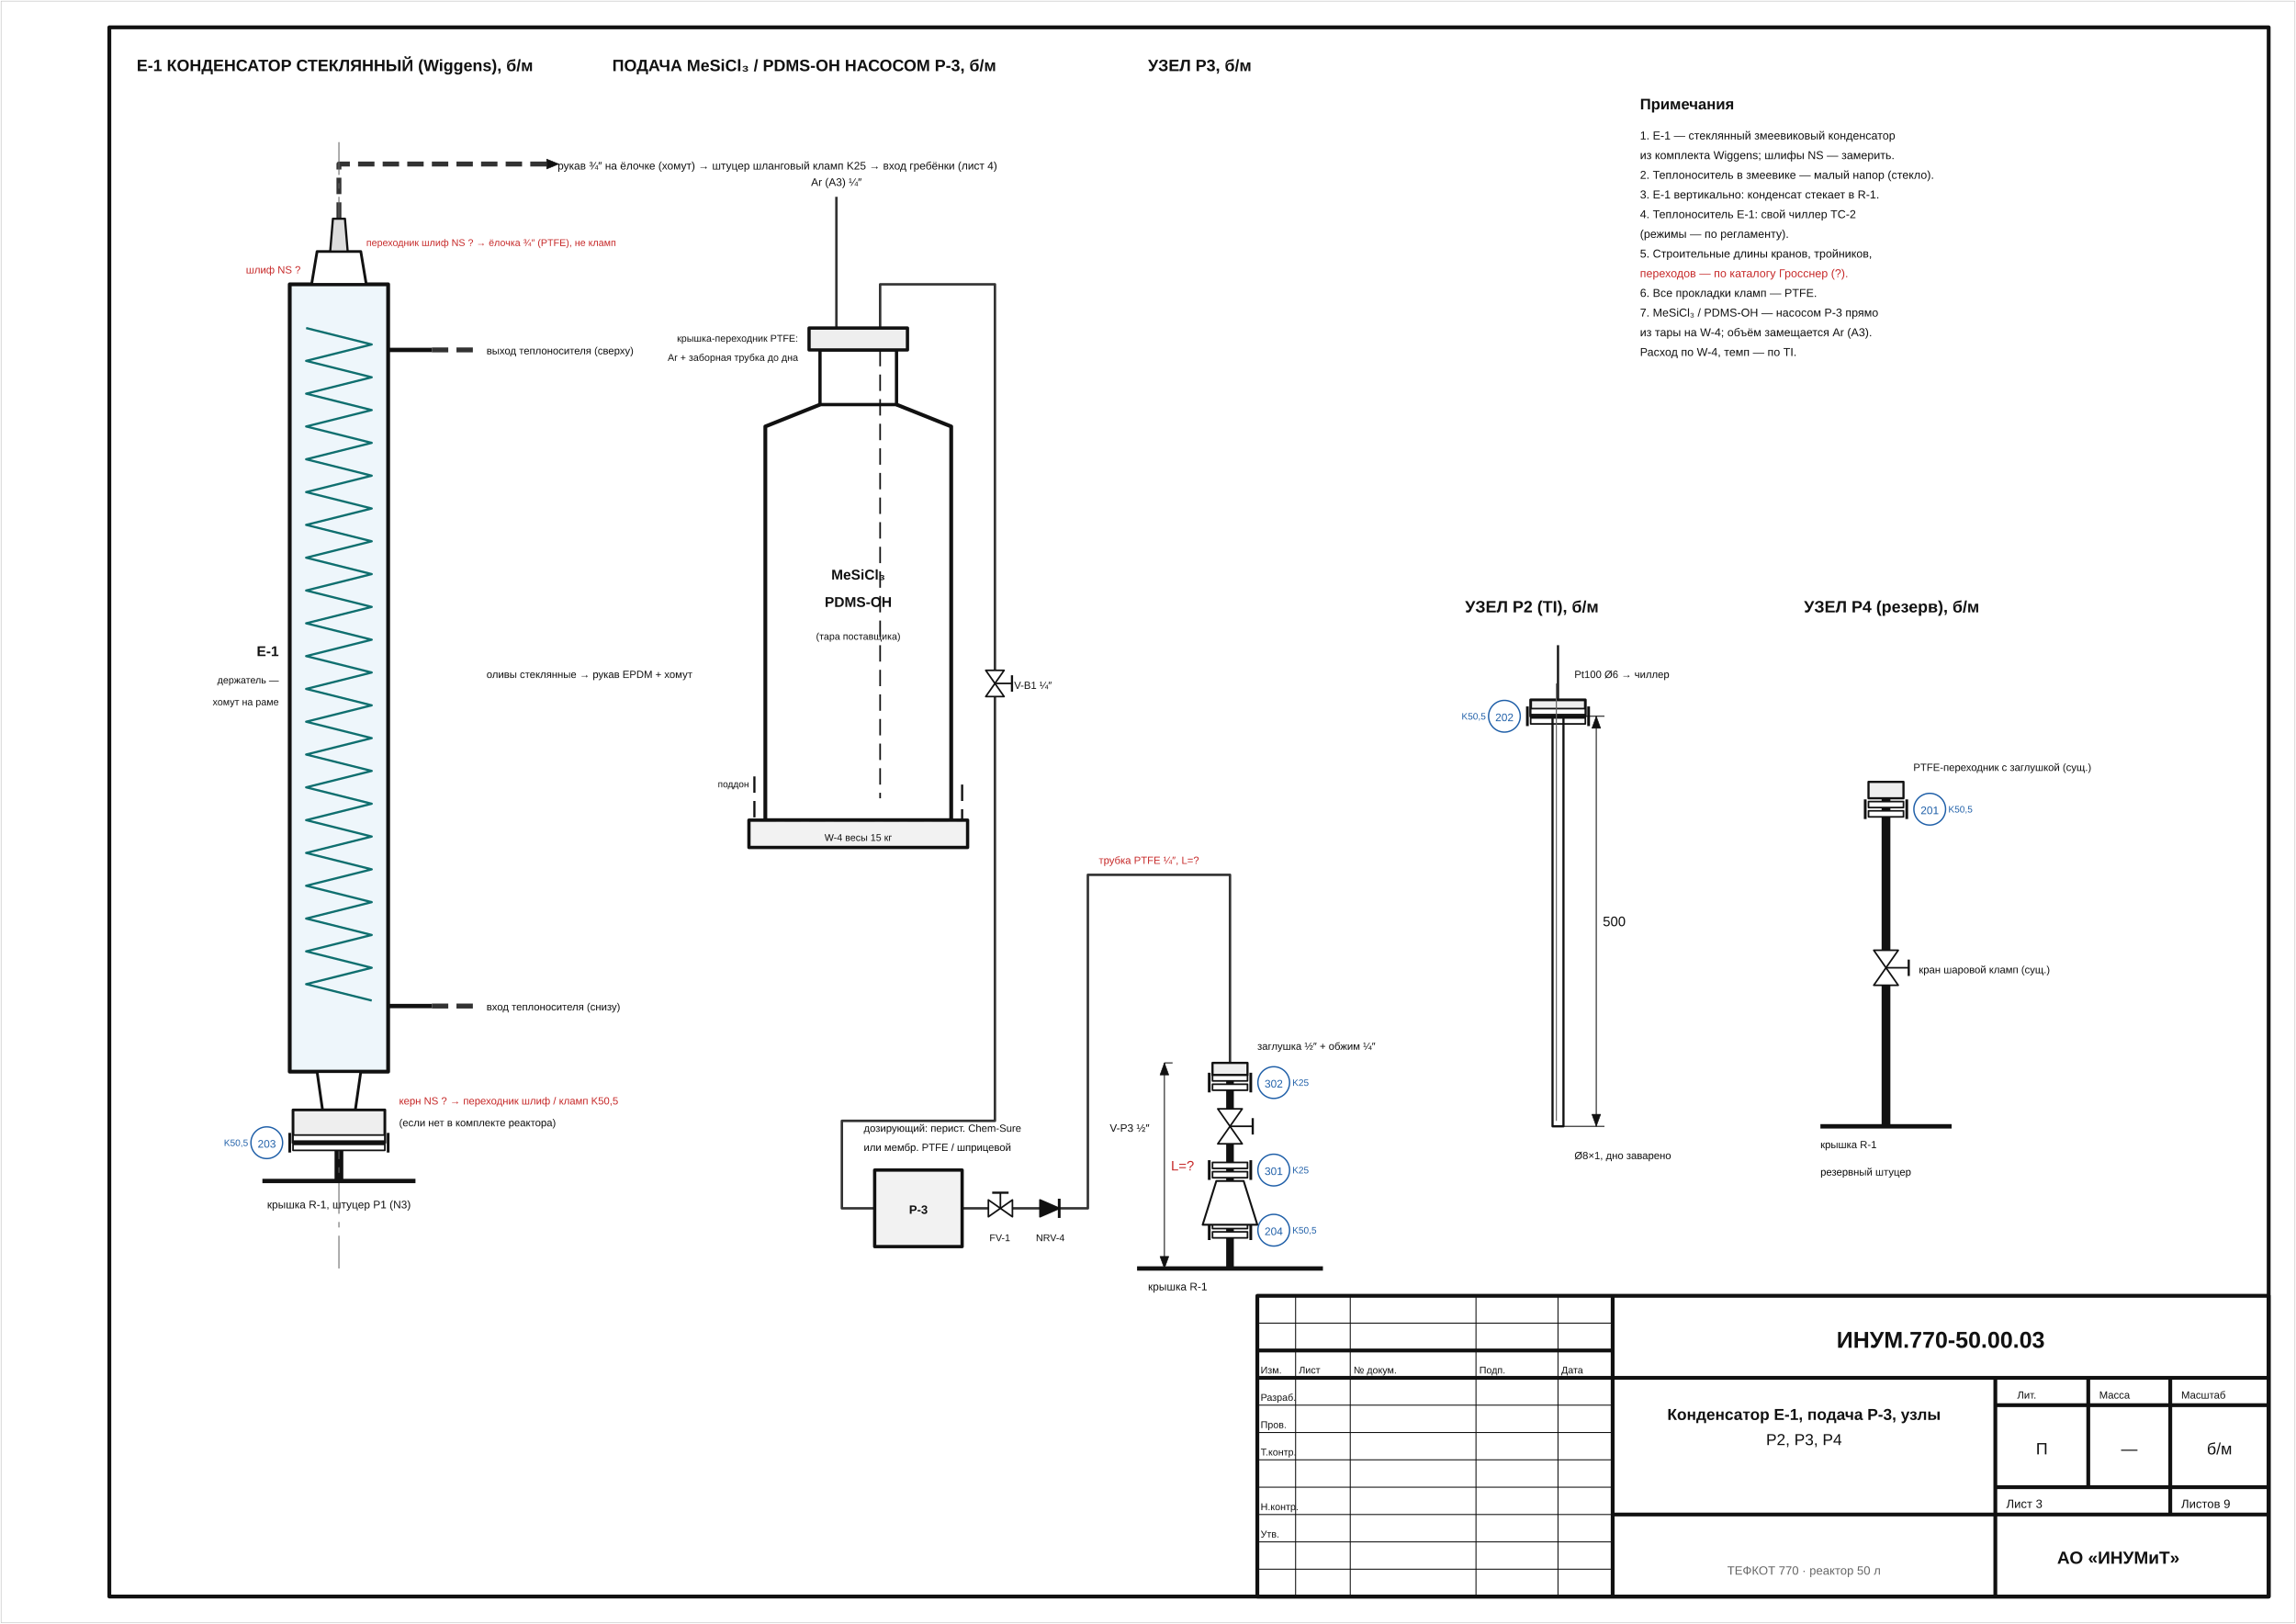
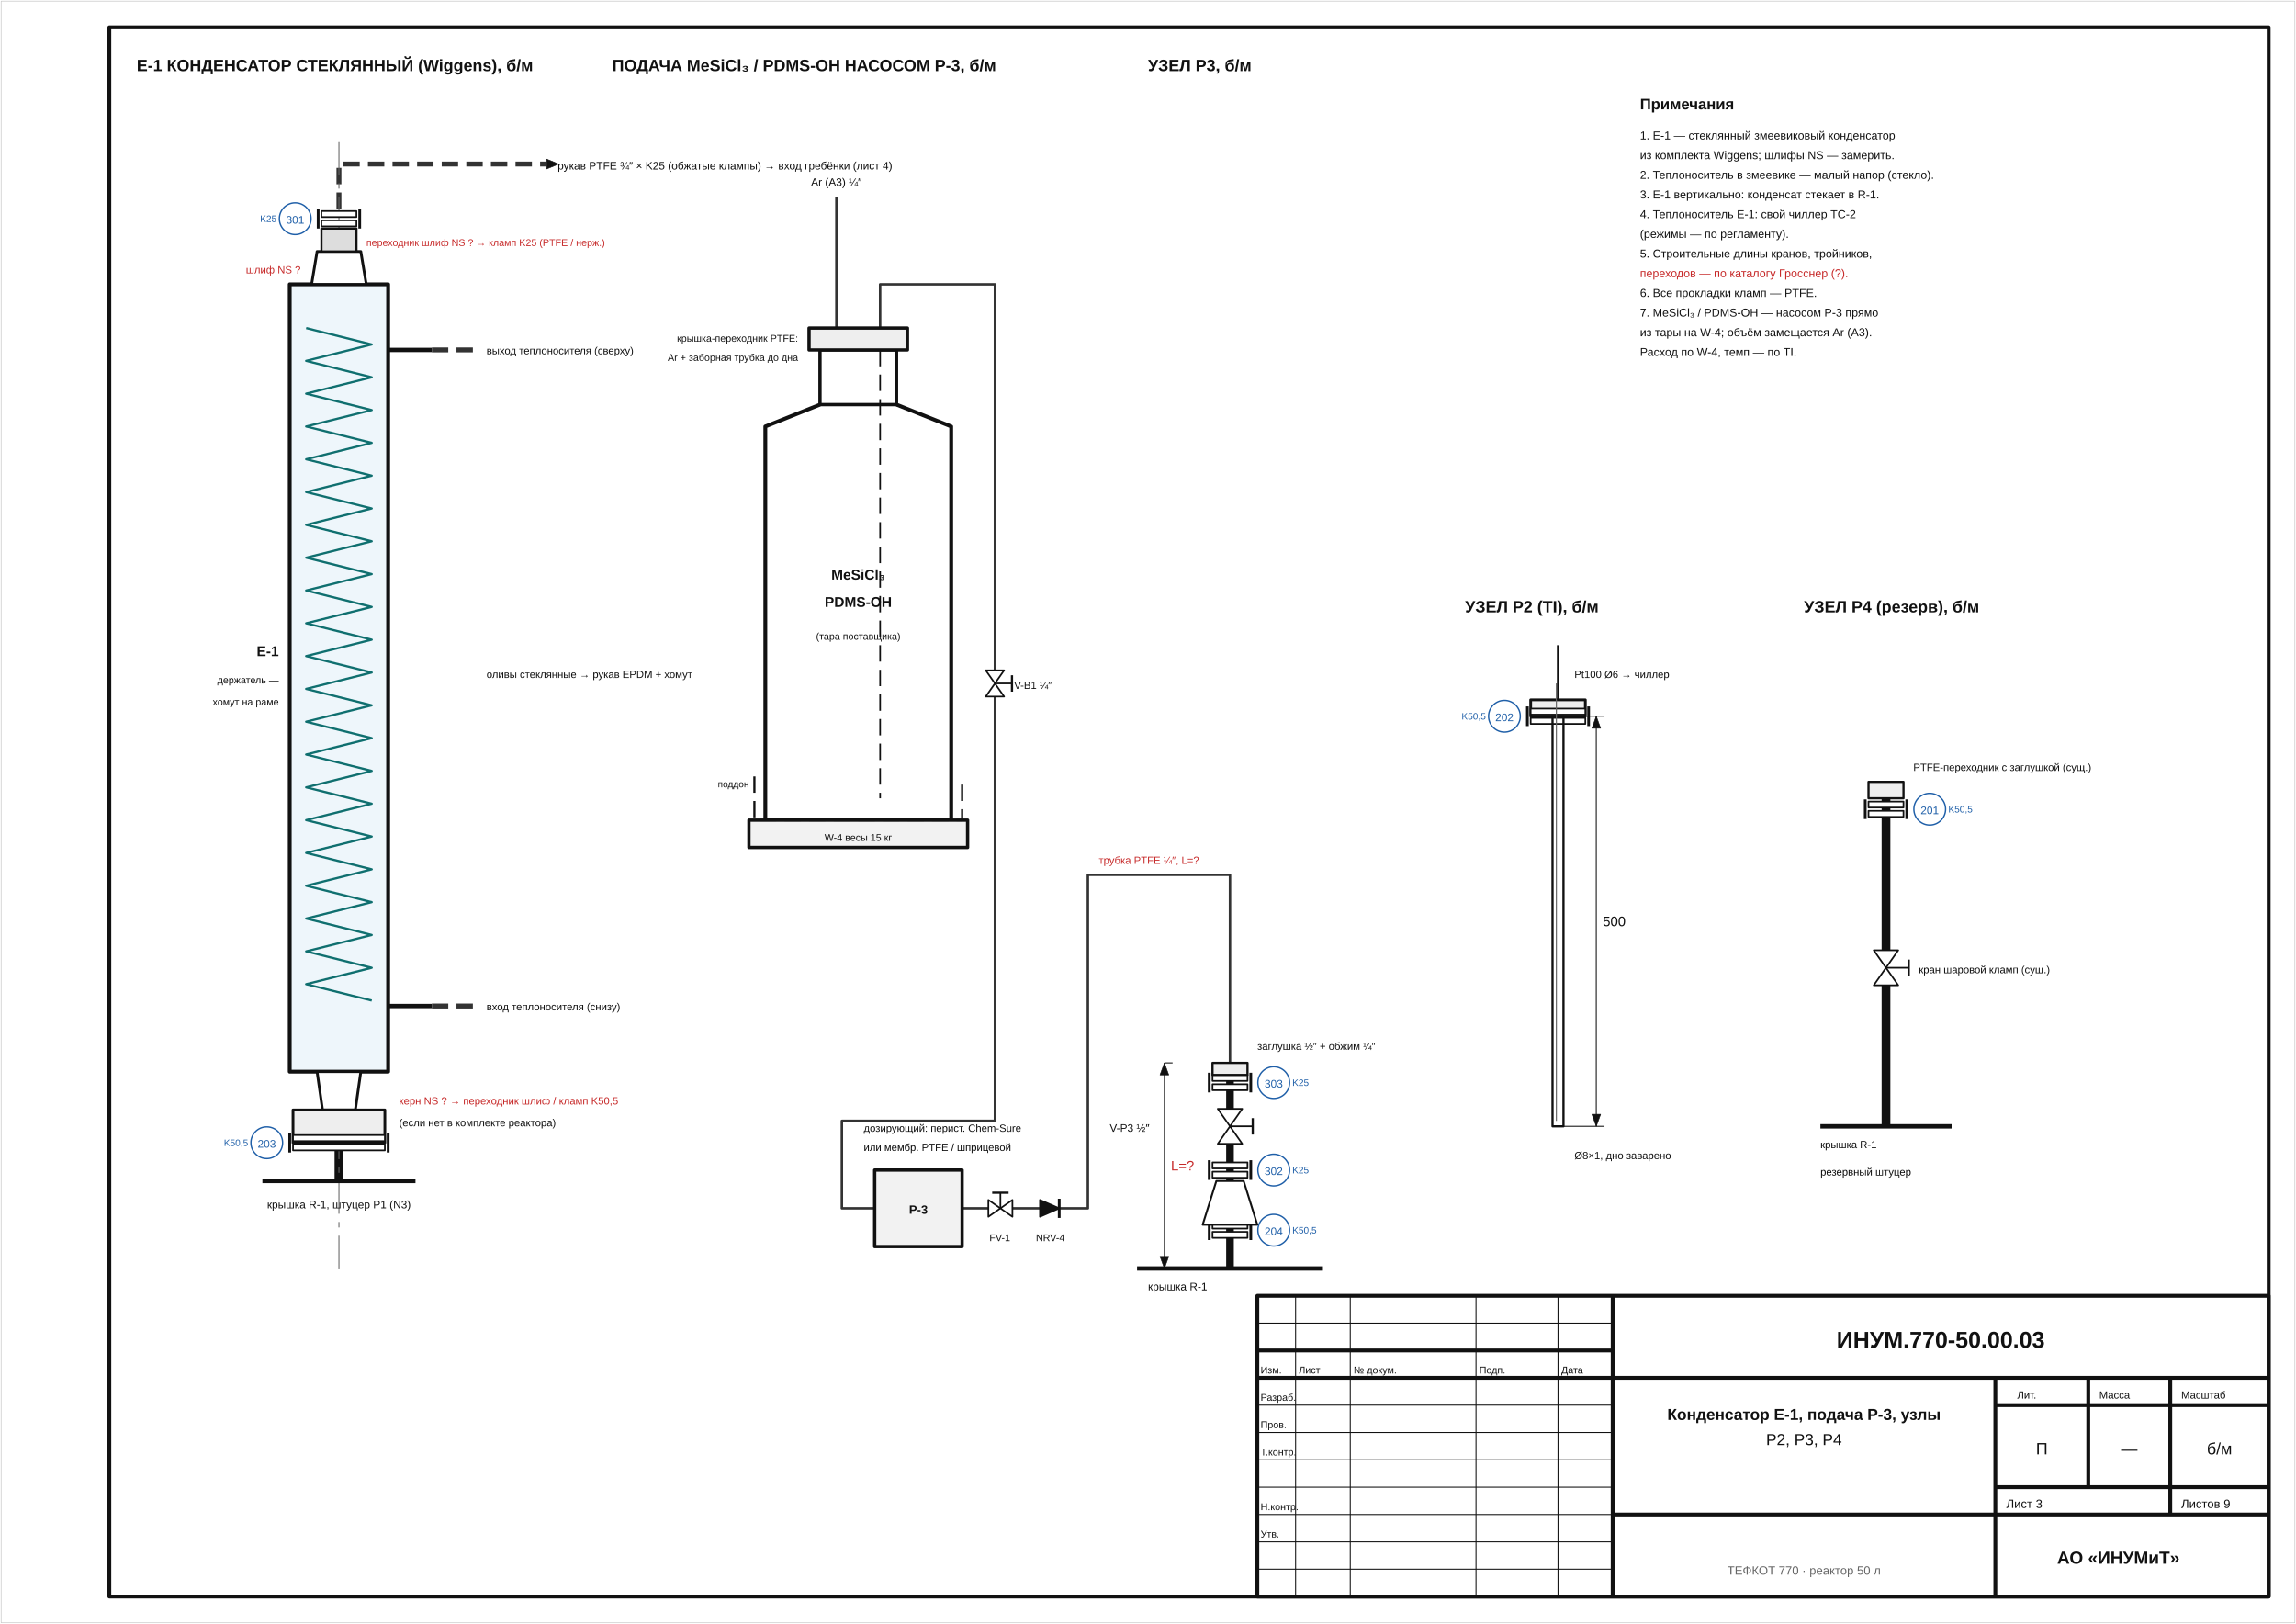
<svg xmlns="http://www.w3.org/2000/svg" viewBox="0 0 420.0 297.0" width="420.0mm" height="297.0mm" font-family="Arial, 'Liberation Sans', sans-serif">
  <rect width="100%" height="100%" fill="#fff" />
  <path d="M230.00,247.00 L295.00,247.00" fill="none" stroke="#111111" stroke-width="0.7" stroke-linejoin="round" />
  <path d="M230.00,252.00 L295.00,252.00" fill="none" stroke="#111111" stroke-width="0.7" stroke-linejoin="round" />
  <path d="M295.00,237.00 L295.00,292.00" fill="none" stroke="#111111" stroke-width="0.7" stroke-linejoin="round" />
  <path d="M295.00,252.00 L415.00,252.00" fill="none" stroke="#111111" stroke-width="0.7" stroke-linejoin="round" />
  <path d="M365.00,252.00 L365.00,292.00" fill="none" stroke="#111111" stroke-width="0.7" stroke-linejoin="round" />
  <path d="M295.00,277.00 L415.00,277.00" fill="none" stroke="#111111" stroke-width="0.7" stroke-linejoin="round" />
  <path d="M365.00,257.00 L415.00,257.00" fill="none" stroke="#111111" stroke-width="0.7" stroke-linejoin="round" />
  <path d="M365.00,272.00 L415.00,272.00" fill="none" stroke="#111111" stroke-width="0.7" stroke-linejoin="round" />
  <path d="M382.00,252.00 L382.00,272.00" fill="none" stroke="#111111" stroke-width="0.7" stroke-linejoin="round" />
  <path d="M397.00,252.00 L397.00,272.00" fill="none" stroke="#111111" stroke-width="0.7" stroke-linejoin="round" />
  <path d="M397.00,272.00 L397.00,277.00" fill="none" stroke="#111111" stroke-width="0.7" stroke-linejoin="round" />
  <path d="M71.00,184.00 L79.00,184.00" fill="none" stroke="#111111" stroke-width="0.8" stroke-linejoin="round" />
  <path d="M79.00,184.00 L87.00,184.00" fill="none" stroke="#333333" stroke-width="0.9" stroke-dasharray="3 1.5" stroke-linejoin="round" />
  <path d="M71.00,64.00 L79.00,64.00" fill="none" stroke="#111111" stroke-width="0.8" stroke-linejoin="round" />
  <path d="M79.00,64.00 L87.00,64.00" fill="none" stroke="#333333" stroke-width="0.9" stroke-dasharray="3 1.5" stroke-linejoin="round" />
-   <path d="M62.00,40.00 L62.00,30.00 L100.00,30.00" fill="none" stroke="#333333" stroke-width="0.9" stroke-dasharray="3 1.5" stroke-linejoin="round" />
+   <path d="M62.00,38.20 L62.00,30.00 L100.00,30.00" fill="none" stroke="#333333" stroke-width="0.9" stroke-dasharray="3 1.5" stroke-linejoin="round" />
  <path d="M62.00,209.00 L62.00,216.00" fill="none" stroke="#111111" stroke-width="1.6" stroke-linejoin="round" />
  <path d="M150.00,74.00 L140.00,78.00 L140.00,150.00 L174.00,150.00 L174.00,78.00 L164.00,74.00" fill="none" stroke="#111111" stroke-width="0.7" stroke-linejoin="round" />
  <path d="M153.00,60.00 L153.00,36.00" fill="none" stroke="#333333" stroke-width="0.45" stroke-linejoin="round" />
  <path d="M161.00,60.00 L161.00,52.00 L182.00,52.00 L182.00,122.60" fill="none" stroke="#333333" stroke-width="0.45" stroke-linejoin="round" />
  <path d="M182.00,127.40 L182.00,205.00 L154.00,205.00 L154.00,221.00 L160.00,221.00" fill="none" stroke="#333333" stroke-width="0.45" stroke-linejoin="round" />
  <path d="M176.00,221.00 L180.80,221.00" fill="none" stroke="#333333" stroke-width="0.45" stroke-linejoin="round" />
  <path d="M185.20,221.00 L190.24,221.00" fill="none" stroke="#333333" stroke-width="0.45" stroke-linejoin="round" />
  <path d="M193.76,221.00 L199.00,221.00 L199.00,160.00 L225.00,160.00 L225.00,194.40" fill="none" stroke="#333333" stroke-width="0.45" stroke-linejoin="round" />
  <path d="M225.00,232.00 L225.00,209.20" fill="none" stroke="#111111" stroke-width="1.4" stroke-linejoin="round" />
  <path d="M225.00,202.80 L225.00,196.00" fill="none" stroke="#111111" stroke-width="1.4" stroke-linejoin="round" />
  <path d="M345.00,206.00 L345.00,180.20" fill="none" stroke="#111111" stroke-width="1.6" stroke-linejoin="round" />
  <path d="M345.00,173.80 L345.00,146.00" fill="none" stroke="#111111" stroke-width="1.6" stroke-linejoin="round" />
  <path d="M0.20,0.20 L419.80,0.20 L419.80,296.80 L0.20,296.80 Z" fill="none" stroke="#bbbbbb" stroke-width="0.1" stroke-linejoin="round" />
  <path d="M20.00,5.00 L415.00,5.00 L415.00,292.00 L20.00,292.00 Z" fill="none" stroke="#111111" stroke-width="0.7" stroke-linejoin="round" />
  <path d="M230.00,237.00 L415.00,237.00 L415.00,292.00 L230.00,292.00 Z" fill="none" stroke="#111111" stroke-width="0.7" stroke-linejoin="round" />
  <path d="M230.00,242.00 L295.00,242.00" fill="none" stroke="#111111" stroke-width="0.18" stroke-linejoin="round" />
  <path d="M230.00,257.00 L295.00,257.00" fill="none" stroke="#111111" stroke-width="0.18" stroke-linejoin="round" />
  <path d="M230.00,262.00 L295.00,262.00" fill="none" stroke="#111111" stroke-width="0.18" stroke-linejoin="round" />
  <path d="M230.00,267.00 L295.00,267.00" fill="none" stroke="#111111" stroke-width="0.18" stroke-linejoin="round" />
  <path d="M230.00,272.00 L295.00,272.00" fill="none" stroke="#111111" stroke-width="0.18" stroke-linejoin="round" />
  <path d="M230.00,277.00 L295.00,277.00" fill="none" stroke="#111111" stroke-width="0.18" stroke-linejoin="round" />
  <path d="M230.00,282.00 L295.00,282.00" fill="none" stroke="#111111" stroke-width="0.18" stroke-linejoin="round" />
  <path d="M230.00,287.00 L295.00,287.00" fill="none" stroke="#111111" stroke-width="0.18" stroke-linejoin="round" />
  <path d="M237.00,237.00 L237.00,292.00" fill="none" stroke="#111111" stroke-width="0.18" stroke-linejoin="round" />
  <path d="M247.00,237.00 L247.00,292.00" fill="none" stroke="#111111" stroke-width="0.18" stroke-linejoin="round" />
  <path d="M270.00,237.00 L270.00,292.00" fill="none" stroke="#111111" stroke-width="0.18" stroke-linejoin="round" />
  <path d="M285.00,237.00 L285.00,292.00" fill="none" stroke="#111111" stroke-width="0.18" stroke-linejoin="round" />
  <text x="230.60" y="251.20" font-size="1.8" text-anchor="start" fill="#111111">Изм.</text>
  <text x="237.60" y="251.20" font-size="1.8" text-anchor="start" fill="#111111">Лист</text>
  <text x="247.60" y="251.20" font-size="1.8" text-anchor="start" fill="#111111">№ докум.</text>
  <text x="270.60" y="251.20" font-size="1.8" text-anchor="start" fill="#111111">Подп.</text>
  <text x="285.60" y="251.20" font-size="1.8" text-anchor="start" fill="#111111">Дата</text>
  <text x="230.60" y="256.20" font-size="1.8" text-anchor="start" fill="#111111">Разраб.</text>
  <text x="230.60" y="261.20" font-size="1.8" text-anchor="start" fill="#111111">Пров.</text>
  <text x="230.60" y="266.20" font-size="1.8" text-anchor="start" fill="#111111">Т.контр.</text>
  <text x="230.60" y="276.20" font-size="1.8" text-anchor="start" fill="#111111">Н.контр.</text>
  <text x="230.60" y="281.20" font-size="1.8" text-anchor="start" fill="#111111">Утв.</text>
  <text x="355.00" y="246.50" font-size="4.2" text-anchor="middle" fill="#111111" font-weight="bold">ИНУМ.770-50.00.03</text>
  <text x="330.00" y="259.70" font-size="2.9" text-anchor="middle" fill="#111111" font-weight="bold">Конденсатор E-1, подача P-3, узлы</text>
  <text x="330.00" y="264.30" font-size="2.9" text-anchor="middle" fill="#111111">P2, P3, P4</text>
  <text x="369.00" y="255.80" font-size="1.9" text-anchor="start" fill="#111111">Лит.</text>
  <text x="384.00" y="255.80" font-size="1.9" text-anchor="start" fill="#111111">Масса</text>
  <text x="399.00" y="255.80" font-size="1.9" text-anchor="start" fill="#111111">Масштаб</text>
  <text x="373.50" y="266.00" font-size="3" text-anchor="middle" fill="#111111">П</text>
  <text x="389.50" y="266.00" font-size="3" text-anchor="middle" fill="#111111">—</text>
  <text x="406.00" y="266.00" font-size="3" text-anchor="middle" fill="#111111">б/м</text>
  <text x="367.00" y="275.80" font-size="2.2" text-anchor="start" fill="#111111">Лист 3</text>
  <text x="399.00" y="275.80" font-size="2.2" text-anchor="start" fill="#111111">Листов 9</text>
  <text x="387.50" y="286.00" font-size="3.2" text-anchor="middle" fill="#111111" font-weight="bold">АО «ИНУМиТ»</text>
  <text x="330.00" y="288.00" font-size="2.2" text-anchor="middle" fill="#666666">ТЕФКОТ 770 · реактор 50 л</text>
  <text x="25.00" y="13.00" font-size="3.0" text-anchor="start" fill="#111111" font-weight="bold">E-1 КОНДЕНСАТОР СТЕКЛЯННЫЙ (Wiggens), б/м</text>
  <path d="M62.00,26.00 L62.00,232.00" fill="none" stroke="#666666" stroke-width="0.18" stroke-dasharray="6 1.5 1 1.5" stroke-linejoin="round" />
  <path d="M53.00,52.00 L71.00,52.00 L71.00,196.00 L53.00,196.00 Z" fill="#eef6fb" stroke="#111111" stroke-width="0.7" stroke-linejoin="round" />
  <path d="M56.00,60.00 L68.00,63.00 L56.00,66.00 L68.00,69.00 L56.00,72.00 L68.00,75.00 L56.00,78.00 L68.00,81.00 L56.00,84.00 L68.00,87.00 L56.00,90.00 L68.00,93.00 L56.00,96.00 L68.00,99.00 L56.00,102.00 L68.00,105.00 L56.00,108.00 L68.00,111.00 L56.00,114.00 L68.00,117.00 L56.00,120.00 L68.00,123.00 L56.00,126.00 L68.00,129.00 L56.00,132.00 L68.00,135.00 L56.00,138.00 L68.00,141.00 L56.00,144.00 L68.00,147.00 L56.00,150.00 L68.00,153.00 L56.00,156.00 L68.00,159.00 L56.00,162.00 L68.00,165.00 L56.00,168.00 L68.00,171.00 L56.00,174.00 L68.00,177.00 L56.00,180.00 L68.00,183.00" fill="none" stroke="#0f6f6f" stroke-width="0.4" stroke-linejoin="round" />
  <text x="89.00" y="184.80" font-size="1.9" text-anchor="start" fill="#111111">вход теплоносителя (снизу)</text>
  <text x="89.00" y="64.80" font-size="1.9" text-anchor="start" fill="#111111">выход теплоносителя (сверху)</text>
  <text x="89.00" y="124.00" font-size="1.9" text-anchor="start" fill="#111111">оливы стеклянные → рукав EPDM + хомут</text>
  <path d="M57.00,52.00 L67.00,52.00 L66.00,46.00 L58.00,46.00 Z" fill="#ffffff" stroke="#111111" stroke-width="0.5" stroke-linejoin="round" />
  <text x="55.00" y="50.00" font-size="1.9" text-anchor="end" fill="#c62828">шлиф NS ?</text>
-   <path d="M60.40,46.00 L63.60,46.00 L63.10,40.00 L60.90,40.00 Z" fill="#dddddd" stroke="#111111" stroke-width="0.4" stroke-linejoin="round" />
+   <path d="M58.80,46.00 L65.20,46.00 L65.20,41.80 L58.80,41.80 Z" fill="#dddddd" stroke="#111111" stroke-width="0.4" stroke-linejoin="round" />
+   <path d="M58.80,38.60 L65.20,38.60 L65.20,39.70 L58.80,39.70 Z" fill="#ffffff" stroke="#111111" stroke-width="0.3" stroke-linejoin="round" />
+   <path d="M58.80,40.30 L65.20,40.30 L65.20,41.40 L58.80,41.40 Z" fill="#ffffff" stroke="#111111" stroke-width="0.3" stroke-linejoin="round" />
+   <path d="M58.20,38.20 L58.20,41.80" fill="none" stroke="#111111" stroke-width="0.5" stroke-linejoin="round" />
+   <path d="M65.80,38.20 L65.80,41.80" fill="none" stroke="#111111" stroke-width="0.5" stroke-linejoin="round" />
+   <circle cx="54.00" cy="40.00" r="2.90" fill="#ffffff" stroke="#1f5fa8" stroke-width="0.25" />
+   <text x="54.00" y="40.90" font-size="2.0" text-anchor="middle" fill="#1f5fa8">301</text>
  <path d="M102.20,30.00 L100.00,30.90 L100.00,29.10 Z" fill="#111111" stroke="#111111" stroke-width="0.1" stroke-linejoin="round" />
-   <text x="102.00" y="31.00" font-size="2.0" text-anchor="start" fill="#111111">рукав ¾″ на ёлочке (хомут) → штуцер шланговый кламп K25 → вход гребёнки (лист 4)</text>
-   <text x="67.00" y="45.00" font-size="1.8" text-anchor="start" fill="#c62828">переходник шлиф NS ? → ёлочка ¾″ (PTFE), не кламп</text>
+   <text x="102.00" y="31.00" font-size="2.0" text-anchor="start" fill="#111111">рукав PTFE ¾″ × K25 (обжатые клампы) → вход гребёнки (лист 4)</text>
+   <text x="67.00" y="45.00" font-size="1.8" text-anchor="start" fill="#c62828">переходник шлиф NS ? → кламп K25 (PTFE / нерж.)</text>
  <path d="M58.00,196.00 L66.00,196.00 L65.00,203.00 L59.00,203.00 Z" fill="#ffffff" stroke="#111111" stroke-width="0.5" stroke-linejoin="round" />
  <path d="M53.60,203.00 L70.40,203.00 L70.40,209.00 L53.60,209.00 Z" fill="#eeeeee" stroke="#111111" stroke-width="0.5" stroke-linejoin="round" />
  <text x="73.00" y="202.00" font-size="1.9" text-anchor="start" fill="#c62828">керн NS ? → переходник шлиф / кламп K50,5</text>
  <text x="73.00" y="206.00" font-size="1.9" text-anchor="start" fill="#111111">(если нет в комплекте реактора)</text>
  <path d="M53.60,207.60 L70.40,207.60 L70.40,208.70 L53.60,208.70 Z" fill="#ffffff" stroke="#111111" stroke-width="0.3" stroke-linejoin="round" />
  <path d="M53.60,209.30 L70.40,209.30 L70.40,210.40 L53.60,210.40 Z" fill="#ffffff" stroke="#111111" stroke-width="0.3" stroke-linejoin="round" />
  <path d="M53.00,207.20 L53.00,210.80" fill="none" stroke="#111111" stroke-width="0.5" stroke-linejoin="round" />
  <path d="M71.00,207.20 L71.00,210.80" fill="none" stroke="#111111" stroke-width="0.5" stroke-linejoin="round" />
  <circle cx="48.80" cy="209.00" r="2.90" fill="#ffffff" stroke="#1f5fa8" stroke-width="0.25" />
  <text x="48.80" y="209.90" font-size="2.0" text-anchor="middle" fill="#1f5fa8">203</text>
  <path d="M48.00,216.00 L76.00,216.00" fill="none" stroke="#111111" stroke-width="0.8" stroke-linejoin="round" />
  <text x="62.00" y="221.00" font-size="2.0" text-anchor="middle" fill="#111111">крышка R-1, штуцер P1 (N3)</text>
  <text x="51.00" y="120.00" font-size="2.6" text-anchor="end" fill="#111111" font-weight="bold">E-1</text>
  <text x="51.00" y="125.00" font-size="1.8" text-anchor="end" fill="#111111">держатель —</text>
  <text x="51.00" y="129.00" font-size="1.8" text-anchor="end" fill="#111111">хомут на раме</text>
  <text x="112.00" y="13.00" font-size="3.0" text-anchor="start" fill="#111111" font-weight="bold">ПОДАЧА MeSiCl₃ / PDMS-OH НАСОСОМ P-3, б/м</text>
  <path d="M150.00,64.00 L164.00,64.00 L164.00,74.00 L150.00,74.00 Z" fill="none" stroke="#111111" stroke-width="0.6" stroke-linejoin="round" />
  <path d="M148.00,60.00 L166.00,60.00 L166.00,64.00 L148.00,64.00 Z" fill="#eeeeee" stroke="#111111" stroke-width="0.6" stroke-linejoin="round" />
  <text x="157.00" y="106.00" font-size="2.6" text-anchor="middle" fill="#111111" font-weight="bold">MeSiCl₃</text>
  <text x="157.00" y="111.00" font-size="2.6" text-anchor="middle" fill="#111111" font-weight="bold">PDMS-OH</text>
  <text x="157.00" y="117.00" font-size="1.8" text-anchor="middle" fill="#111111">(тара поставщика)</text>
  <path d="M161.00,64.00 L161.00,146.00" fill="none" stroke="#111111" stroke-width="0.3" stroke-dasharray="3 1.5" stroke-linejoin="round" />
  <path d="M137.00,150.00 L177.00,150.00 L177.00,155.00 L137.00,155.00 Z" fill="#f2f2f2" stroke="#111111" stroke-width="0.6" stroke-linejoin="round" />
  <text x="157.00" y="153.80" font-size="1.8" text-anchor="middle" fill="#111111">W-4 весы 15 кг</text>
  <path d="M138.00,142.00 L138.00,150.00 L176.00,150.00 L176.00,142.00" fill="none" stroke="#111111" stroke-width="0.4" stroke-dasharray="3 1.5" stroke-linejoin="round" />
  <text x="137.00" y="144.00" font-size="1.7" text-anchor="end" fill="#111111">поддон</text>
  <text x="153.00" y="34.00" font-size="2.0" text-anchor="middle" fill="#111111">Ar (A3) ¼″</text>
  <text x="146.00" y="62.50" font-size="1.8" text-anchor="end" fill="#111111">крышка-переходник PTFE:</text>
  <text x="146.00" y="66.00" font-size="1.8" text-anchor="end" fill="#111111">Ar + заборная трубка до дна</text>
  <path d="M180.32,122.60 L183.68,127.40 L180.32,127.40 L183.68,122.60 Z" fill="#ffffff" stroke="#111111" stroke-width="0.3" stroke-linejoin="round" />
  <path d="M182.00,125.00 L185.12,125.00" fill="none" stroke="#111111" stroke-width="0.3" stroke-linejoin="round" />
  <path d="M185.12,123.50 L185.12,126.50" fill="none" stroke="#111111" stroke-width="0.4" stroke-linejoin="round" />
  <text x="185.50" y="126.00" font-size="1.9" text-anchor="start" fill="#111111">V-B1 ¼″</text>
  <path d="M160.00,214.00 L176.00,214.00 L176.00,228.00 L160.00,228.00 Z" fill="#f2f2f2" stroke="#111111" stroke-width="0.6" stroke-linejoin="round" />
  <text x="168.00" y="222.00" font-size="2.2" text-anchor="middle" fill="#111111" font-weight="bold">P-3</text>
  <text x="158.00" y="207.00" font-size="1.9" text-anchor="start" fill="#111111">дозирующий: перист. Chem-Sure</text>
  <text x="158.00" y="210.50" font-size="1.9" text-anchor="start" fill="#111111">или мембр. PTFE / шприцевой</text>
  <path d="M180.80,219.46 L185.20,222.54 L185.20,219.46 L180.80,222.54 Z" fill="#ffffff" stroke="#111111" stroke-width="0.3" stroke-linejoin="round" />
  <path d="M183.00,221.00 L183.00,218.14" fill="none" stroke="#111111" stroke-width="0.3" stroke-linejoin="round" />
  <path d="M181.50,218.14 L184.50,218.14" fill="none" stroke="#111111" stroke-width="0.4" stroke-linejoin="round" />
  <text x="181.00" y="227.00" font-size="1.8" text-anchor="start" fill="#111111">FV-1</text>
  <path d="M193.76,221.00 L190.24,222.54 L190.24,219.46 Z" fill="#111111" stroke="#111111" stroke-width="0.3" stroke-linejoin="round" />
  <path d="M193.76,222.76 L193.76,219.24" fill="none" stroke="#111111" stroke-width="0.5" stroke-linejoin="round" />
  <text x="189.50" y="227.00" font-size="1.8" text-anchor="start" fill="#111111">NRV-4</text>
  <text x="201.00" y="158.00" font-size="1.9" text-anchor="start" fill="#c62828">трубка PTFE ¼″, L=?</text>
  <text x="210.00" y="13.00" font-size="3.0" text-anchor="start" fill="#111111" font-weight="bold">УЗЕЛ P3, б/м</text>
  <path d="M208.00,232.00 L242.00,232.00" fill="none" stroke="#111111" stroke-width="0.8" stroke-linejoin="round" />
  <text x="210.00" y="236.00" font-size="2.0" text-anchor="start" fill="#111111">крышка R-1</text>
  <path d="M221.80,223.60 L228.20,223.60 L228.20,224.70 L221.80,224.70 Z" fill="#ffffff" stroke="#111111" stroke-width="0.3" stroke-linejoin="round" />
  <path d="M221.80,225.30 L228.20,225.30 L228.20,226.40 L221.80,226.40 Z" fill="#ffffff" stroke="#111111" stroke-width="0.3" stroke-linejoin="round" />
  <path d="M221.20,223.20 L221.20,226.80" fill="none" stroke="#111111" stroke-width="0.5" stroke-linejoin="round" />
  <path d="M228.80,223.20 L228.80,226.80" fill="none" stroke="#111111" stroke-width="0.5" stroke-linejoin="round" />
  <circle cx="233.00" cy="225.00" r="2.90" fill="#ffffff" stroke="#1f5fa8" stroke-width="0.25" />
  <text x="233.00" y="225.90" font-size="2.0" text-anchor="middle" fill="#1f5fa8">204</text>
  <path d="M222.50,216.00 L227.50,216.00 L230.00,224.00 L220.00,224.00 Z" fill="#ffffff" stroke="#111111" stroke-width="0.35" stroke-linejoin="round" />
  <path d="M221.80,212.60 L228.20,212.60 L228.20,213.70 L221.80,213.70 Z" fill="#ffffff" stroke="#111111" stroke-width="0.3" stroke-linejoin="round" />
  <path d="M221.80,214.30 L228.20,214.30 L228.20,215.40 L221.80,215.40 Z" fill="#ffffff" stroke="#111111" stroke-width="0.3" stroke-linejoin="round" />
  <path d="M221.20,212.20 L221.20,215.80" fill="none" stroke="#111111" stroke-width="0.5" stroke-linejoin="round" />
  <path d="M228.80,212.20 L228.80,215.80" fill="none" stroke="#111111" stroke-width="0.5" stroke-linejoin="round" />
  <circle cx="233.00" cy="214.00" r="2.90" fill="#ffffff" stroke="#1f5fa8" stroke-width="0.25" />
-   <text x="233.00" y="214.90" font-size="2.0" text-anchor="middle" fill="#1f5fa8">301</text>
+   <text x="233.00" y="214.90" font-size="2.0" text-anchor="middle" fill="#1f5fa8">302</text>
  <path d="M222.76,202.80 L227.24,209.20 L222.76,209.20 L227.24,202.80 Z" fill="#ffffff" stroke="#111111" stroke-width="0.3" stroke-linejoin="round" />
  <path d="M225.00,206.00 L229.16,206.00" fill="none" stroke="#111111" stroke-width="0.3" stroke-linejoin="round" />
  <path d="M229.16,204.50 L229.16,207.50" fill="none" stroke="#111111" stroke-width="0.4" stroke-linejoin="round" />
  <text x="203.00" y="207.00" font-size="2.0" text-anchor="start" fill="#111111">V-P3 ½″</text>
  <path d="M221.80,196.60 L228.20,196.60 L228.20,197.70 L221.80,197.70 Z" fill="#ffffff" stroke="#111111" stroke-width="0.3" stroke-linejoin="round" />
  <path d="M221.80,198.30 L228.20,198.30 L228.20,199.40 L221.80,199.40 Z" fill="#ffffff" stroke="#111111" stroke-width="0.3" stroke-linejoin="round" />
  <path d="M221.20,196.20 L221.20,199.80" fill="none" stroke="#111111" stroke-width="0.5" stroke-linejoin="round" />
  <path d="M228.80,196.20 L228.80,199.80" fill="none" stroke="#111111" stroke-width="0.5" stroke-linejoin="round" />
  <circle cx="233.00" cy="198.00" r="2.90" fill="#ffffff" stroke="#1f5fa8" stroke-width="0.25" />
-   <text x="233.00" y="198.90" font-size="2.0" text-anchor="middle" fill="#1f5fa8">302</text>
+   <text x="233.00" y="198.90" font-size="2.0" text-anchor="middle" fill="#1f5fa8">303</text>
  <path d="M221.80,194.40 L228.20,194.40 L228.20,196.60 L221.80,196.60 Z" fill="#eeeeee" stroke="#111111" stroke-width="0.4" stroke-linejoin="round" />
  <text x="230.00" y="192.00" font-size="1.9" text-anchor="start" fill="#111111">заглушка ½″ + обжим ¼″</text>
  <path d="M213.00,232.00 L214.50,232.00" fill="none" stroke="#111111" stroke-width="0.18" stroke-linejoin="round" />
  <path d="M213.00,194.40 L214.50,194.40" fill="none" stroke="#111111" stroke-width="0.18" stroke-linejoin="round" />
  <path d="M213.00,232.00 L213.00,194.40" fill="none" stroke="#111111" stroke-width="0.18" stroke-linejoin="round" />
  <path d="M213.00,232.00 L212.20,229.80 L213.80,229.80 Z" fill="#111111" stroke="#111111" stroke-width="0.1" stroke-linejoin="round" />
  <path d="M213.00,194.40 L213.80,196.60 L212.20,196.60 Z" fill="#111111" stroke="#111111" stroke-width="0.1" stroke-linejoin="round" />
  <text x="214.20" y="214.07" font-size="2.5" text-anchor="start" fill="#c62828">L=?</text>
  <text x="268.00" y="112.00" font-size="3.0" text-anchor="start" fill="#111111" font-weight="bold">УЗЕЛ P2 (TI), б/м</text>
  <path d="M280.00,128.00 L290.00,128.00 L290.00,131.00 L280.00,131.00 Z" fill="#eeeeee" stroke="#111111" stroke-width="0.5" stroke-linejoin="round" />
  <path d="M280.00,129.60 L290.00,129.60 L290.00,130.70 L280.00,130.70 Z" fill="#ffffff" stroke="#111111" stroke-width="0.3" stroke-linejoin="round" />
  <path d="M280.00,131.30 L290.00,131.30 L290.00,132.40 L280.00,132.40 Z" fill="#ffffff" stroke="#111111" stroke-width="0.3" stroke-linejoin="round" />
  <path d="M279.40,129.20 L279.40,132.80" fill="none" stroke="#111111" stroke-width="0.5" stroke-linejoin="round" />
  <path d="M290.60,129.20 L290.60,132.80" fill="none" stroke="#111111" stroke-width="0.5" stroke-linejoin="round" />
  <circle cx="275.20" cy="131.00" r="2.90" fill="#ffffff" stroke="#1f5fa8" stroke-width="0.25" />
  <text x="275.20" y="131.90" font-size="2.0" text-anchor="middle" fill="#1f5fa8">202</text>
  <path d="M284.00,131.00 L286.00,131.00 L286.00,206.00 L284.00,206.00 Z" fill="none" stroke="#111111" stroke-width="0.4" stroke-linejoin="round" />
  <path d="M284.70,125.00 L284.70,205.00" fill="none" stroke="#666666" stroke-width="0.2" stroke-linejoin="round" />
  <path d="M285.00,128.00 L285.00,118.00" fill="none" stroke="#111111" stroke-width="0.4" stroke-linejoin="round" />
  <text x="288.00" y="124.00" font-size="1.9" text-anchor="start" fill="#111111">Pt100 Ø6 → чиллер</text>
  <path d="M286.00,131.00 L293.50,131.00" fill="none" stroke="#111111" stroke-width="0.18" stroke-linejoin="round" />
  <path d="M286.00,206.00 L293.50,206.00" fill="none" stroke="#111111" stroke-width="0.18" stroke-linejoin="round" />
  <path d="M292.00,131.00 L292.00,206.00" fill="none" stroke="#111111" stroke-width="0.18" stroke-linejoin="round" />
  <path d="M292.00,131.00 L292.80,133.20 L291.20,133.20 Z" fill="#111111" stroke="#111111" stroke-width="0.1" stroke-linejoin="round" />
  <path d="M292.00,206.00 L291.20,203.80 L292.80,203.80 Z" fill="#111111" stroke="#111111" stroke-width="0.1" stroke-linejoin="round" />
  <text x="293.20" y="169.38" font-size="2.5" text-anchor="start" fill="#111111">500</text>
  <text x="288.00" y="212.00" font-size="1.9" text-anchor="start" fill="#111111">Ø8×1, дно заварено</text>
  <text x="330.00" y="112.00" font-size="3.0" text-anchor="start" fill="#111111" font-weight="bold">УЗЕЛ P4 (резерв), б/м</text>
  <path d="M342.76,173.80 L347.24,180.20 L342.76,180.20 L347.24,173.80 Z" fill="#ffffff" stroke="#111111" stroke-width="0.3" stroke-linejoin="round" />
  <path d="M345.00,177.00 L349.16,177.00" fill="none" stroke="#111111" stroke-width="0.3" stroke-linejoin="round" />
  <path d="M349.16,175.50 L349.16,178.50" fill="none" stroke="#111111" stroke-width="0.4" stroke-linejoin="round" />
  <path d="M333.00,206.00 L357.00,206.00" fill="none" stroke="#111111" stroke-width="0.8" stroke-linejoin="round" />
  <text x="333.00" y="210.00" font-size="1.9" text-anchor="start" fill="#111111">крышка R-1</text>
  <text x="351.00" y="178.00" font-size="1.9" text-anchor="start" fill="#111111">кран шаровой кламп (сущ.)</text>
  <path d="M341.80,146.60 L348.20,146.60 L348.20,147.70 L341.80,147.70 Z" fill="#ffffff" stroke="#111111" stroke-width="0.3" stroke-linejoin="round" />
  <path d="M341.80,148.30 L348.20,148.30 L348.20,149.40 L341.80,149.40 Z" fill="#ffffff" stroke="#111111" stroke-width="0.3" stroke-linejoin="round" />
  <path d="M341.20,146.20 L341.20,149.80" fill="none" stroke="#111111" stroke-width="0.5" stroke-linejoin="round" />
  <path d="M348.80,146.20 L348.80,149.80" fill="none" stroke="#111111" stroke-width="0.5" stroke-linejoin="round" />
  <circle cx="353.00" cy="148.00" r="2.90" fill="#ffffff" stroke="#1f5fa8" stroke-width="0.25" />
  <text x="353.00" y="148.90" font-size="2.0" text-anchor="middle" fill="#1f5fa8">201</text>
  <path d="M341.80,143.00 L348.20,143.00 L348.20,146.00 L341.80,146.00 Z" fill="#eeeeee" stroke="#111111" stroke-width="0.4" stroke-linejoin="round" />
  <text x="350.00" y="141.00" font-size="1.9" text-anchor="start" fill="#111111">PTFE-переходник с заглушкой (сущ.)</text>
  <text x="333.00" y="215.00" font-size="1.9" text-anchor="start" fill="#111111">резервный штуцер</text>
  <text x="300.00" y="20.00" font-size="2.8" text-anchor="start" fill="#111111" font-weight="bold">Примечания</text>
  <text x="300.00" y="25.50" font-size="2.1" text-anchor="start" fill="#111111">1. E-1 — стеклянный змеевиковый конденсатор</text>
  <text x="300.00" y="29.10" font-size="2.1" text-anchor="start" fill="#111111">   из комплекта Wiggens; шлифы NS — замерить.</text>
  <text x="300.00" y="32.70" font-size="2.1" text-anchor="start" fill="#111111">2. Теплоноситель в змеевике — малый напор (стекло).</text>
  <text x="300.00" y="36.30" font-size="2.1" text-anchor="start" fill="#111111">3. E-1 вертикально: конденсат стекает в R-1.</text>
  <text x="300.00" y="39.90" font-size="2.1" text-anchor="start" fill="#111111">4. Теплоноситель E-1: свой чиллер TC-2</text>
  <text x="300.00" y="43.50" font-size="2.1" text-anchor="start" fill="#111111">   (режимы — по регламенту).</text>
  <text x="300.00" y="47.10" font-size="2.1" text-anchor="start" fill="#111111">5. Строительные длины кранов, тройников,</text>
  <text x="300.00" y="50.70" font-size="2.1" text-anchor="start" fill="#c62828">   переходов — по каталогу Гросснер (?).</text>
  <text x="300.00" y="54.30" font-size="2.1" text-anchor="start" fill="#111111">6. Все прокладки кламп — PTFE.</text>
  <text x="300.00" y="57.90" font-size="2.1" text-anchor="start" fill="#111111">7. MeSiCl₃ / PDMS-OH — насосом P-3 прямо</text>
  <text x="300.00" y="61.50" font-size="2.1" text-anchor="start" fill="#111111">   из тары на W-4; объём замещается Ar (A3).</text>
  <text x="300.00" y="65.10" font-size="2.1" text-anchor="start" fill="#111111">   Расход по W-4, темп — по TI.</text>
+   <text x="50.60" y="40.60" font-size="1.7" text-anchor="end" fill="#1f5fa8">K25</text>
  <text x="45.40" y="209.60" font-size="1.7" text-anchor="end" fill="#1f5fa8">K50,5</text>
  <text x="236.40" y="225.60" font-size="1.7" text-anchor="start" fill="#1f5fa8">K50,5</text>
  <text x="236.40" y="214.60" font-size="1.7" text-anchor="start" fill="#1f5fa8">K25</text>
  <text x="236.40" y="198.60" font-size="1.7" text-anchor="start" fill="#1f5fa8">K25</text>
  <text x="271.80" y="131.60" font-size="1.7" text-anchor="end" fill="#1f5fa8">K50,5</text>
  <text x="356.40" y="148.60" font-size="1.7" text-anchor="start" fill="#1f5fa8">K50,5</text>
</svg>
